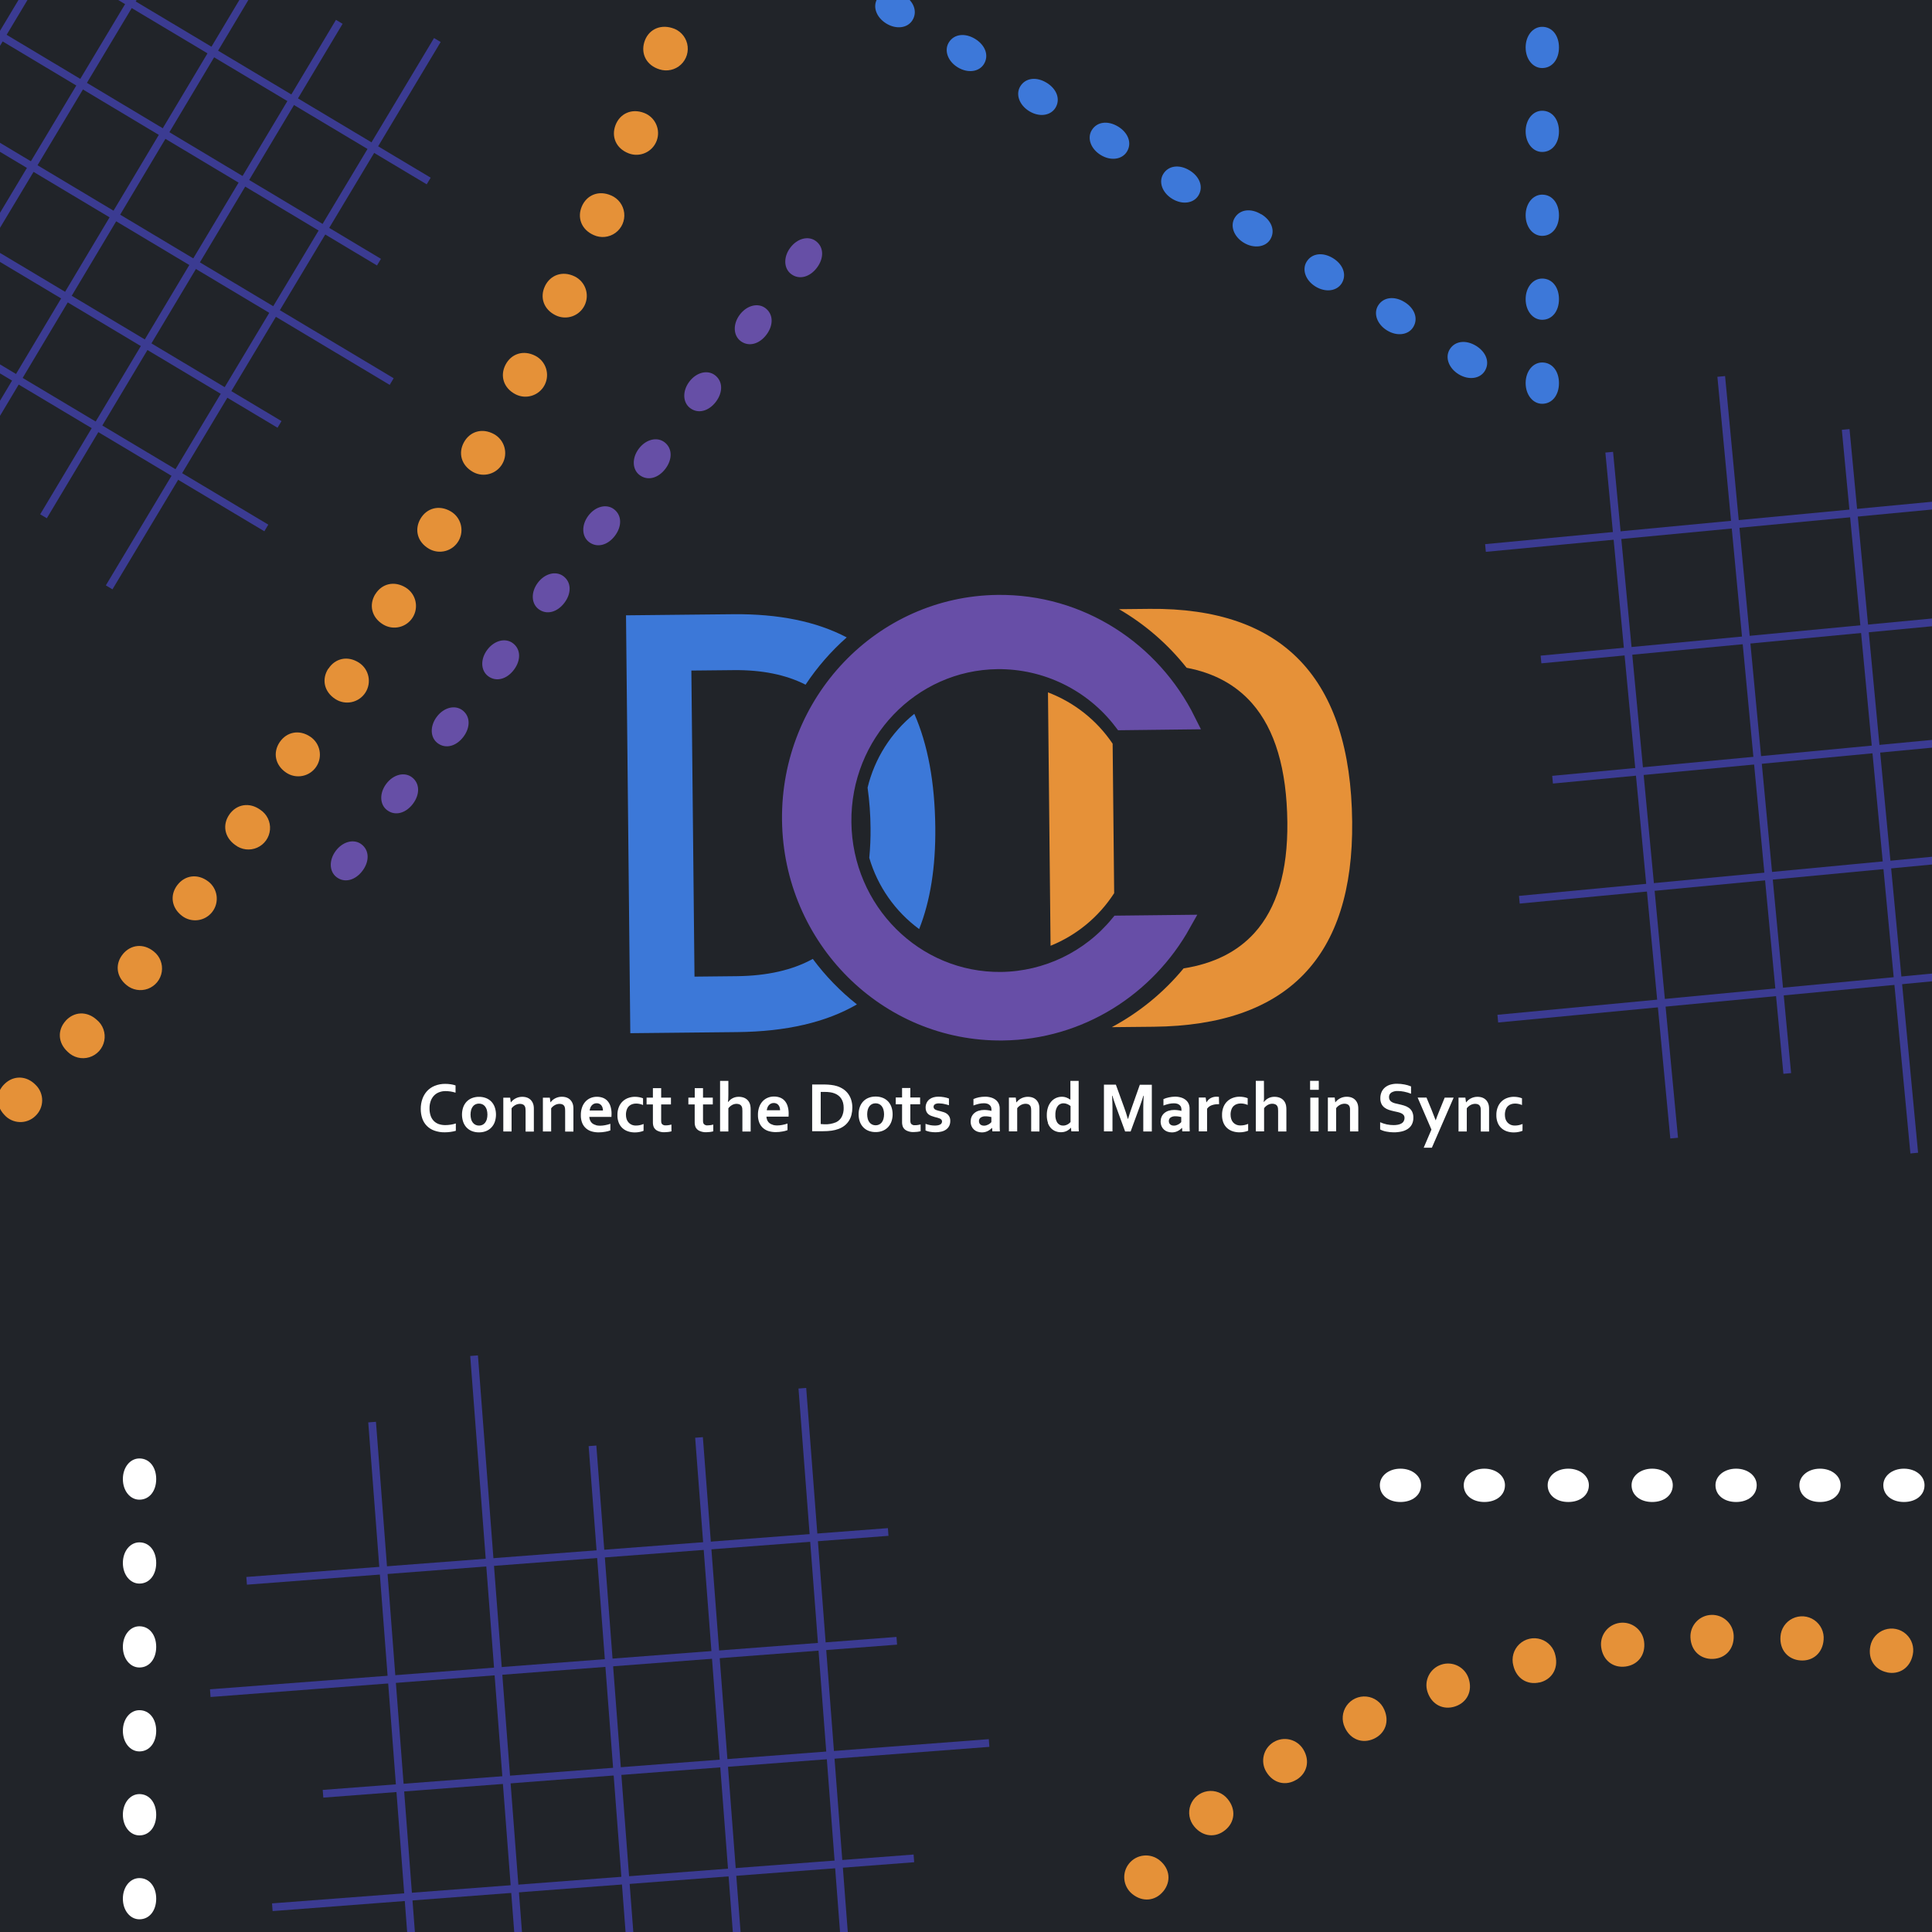
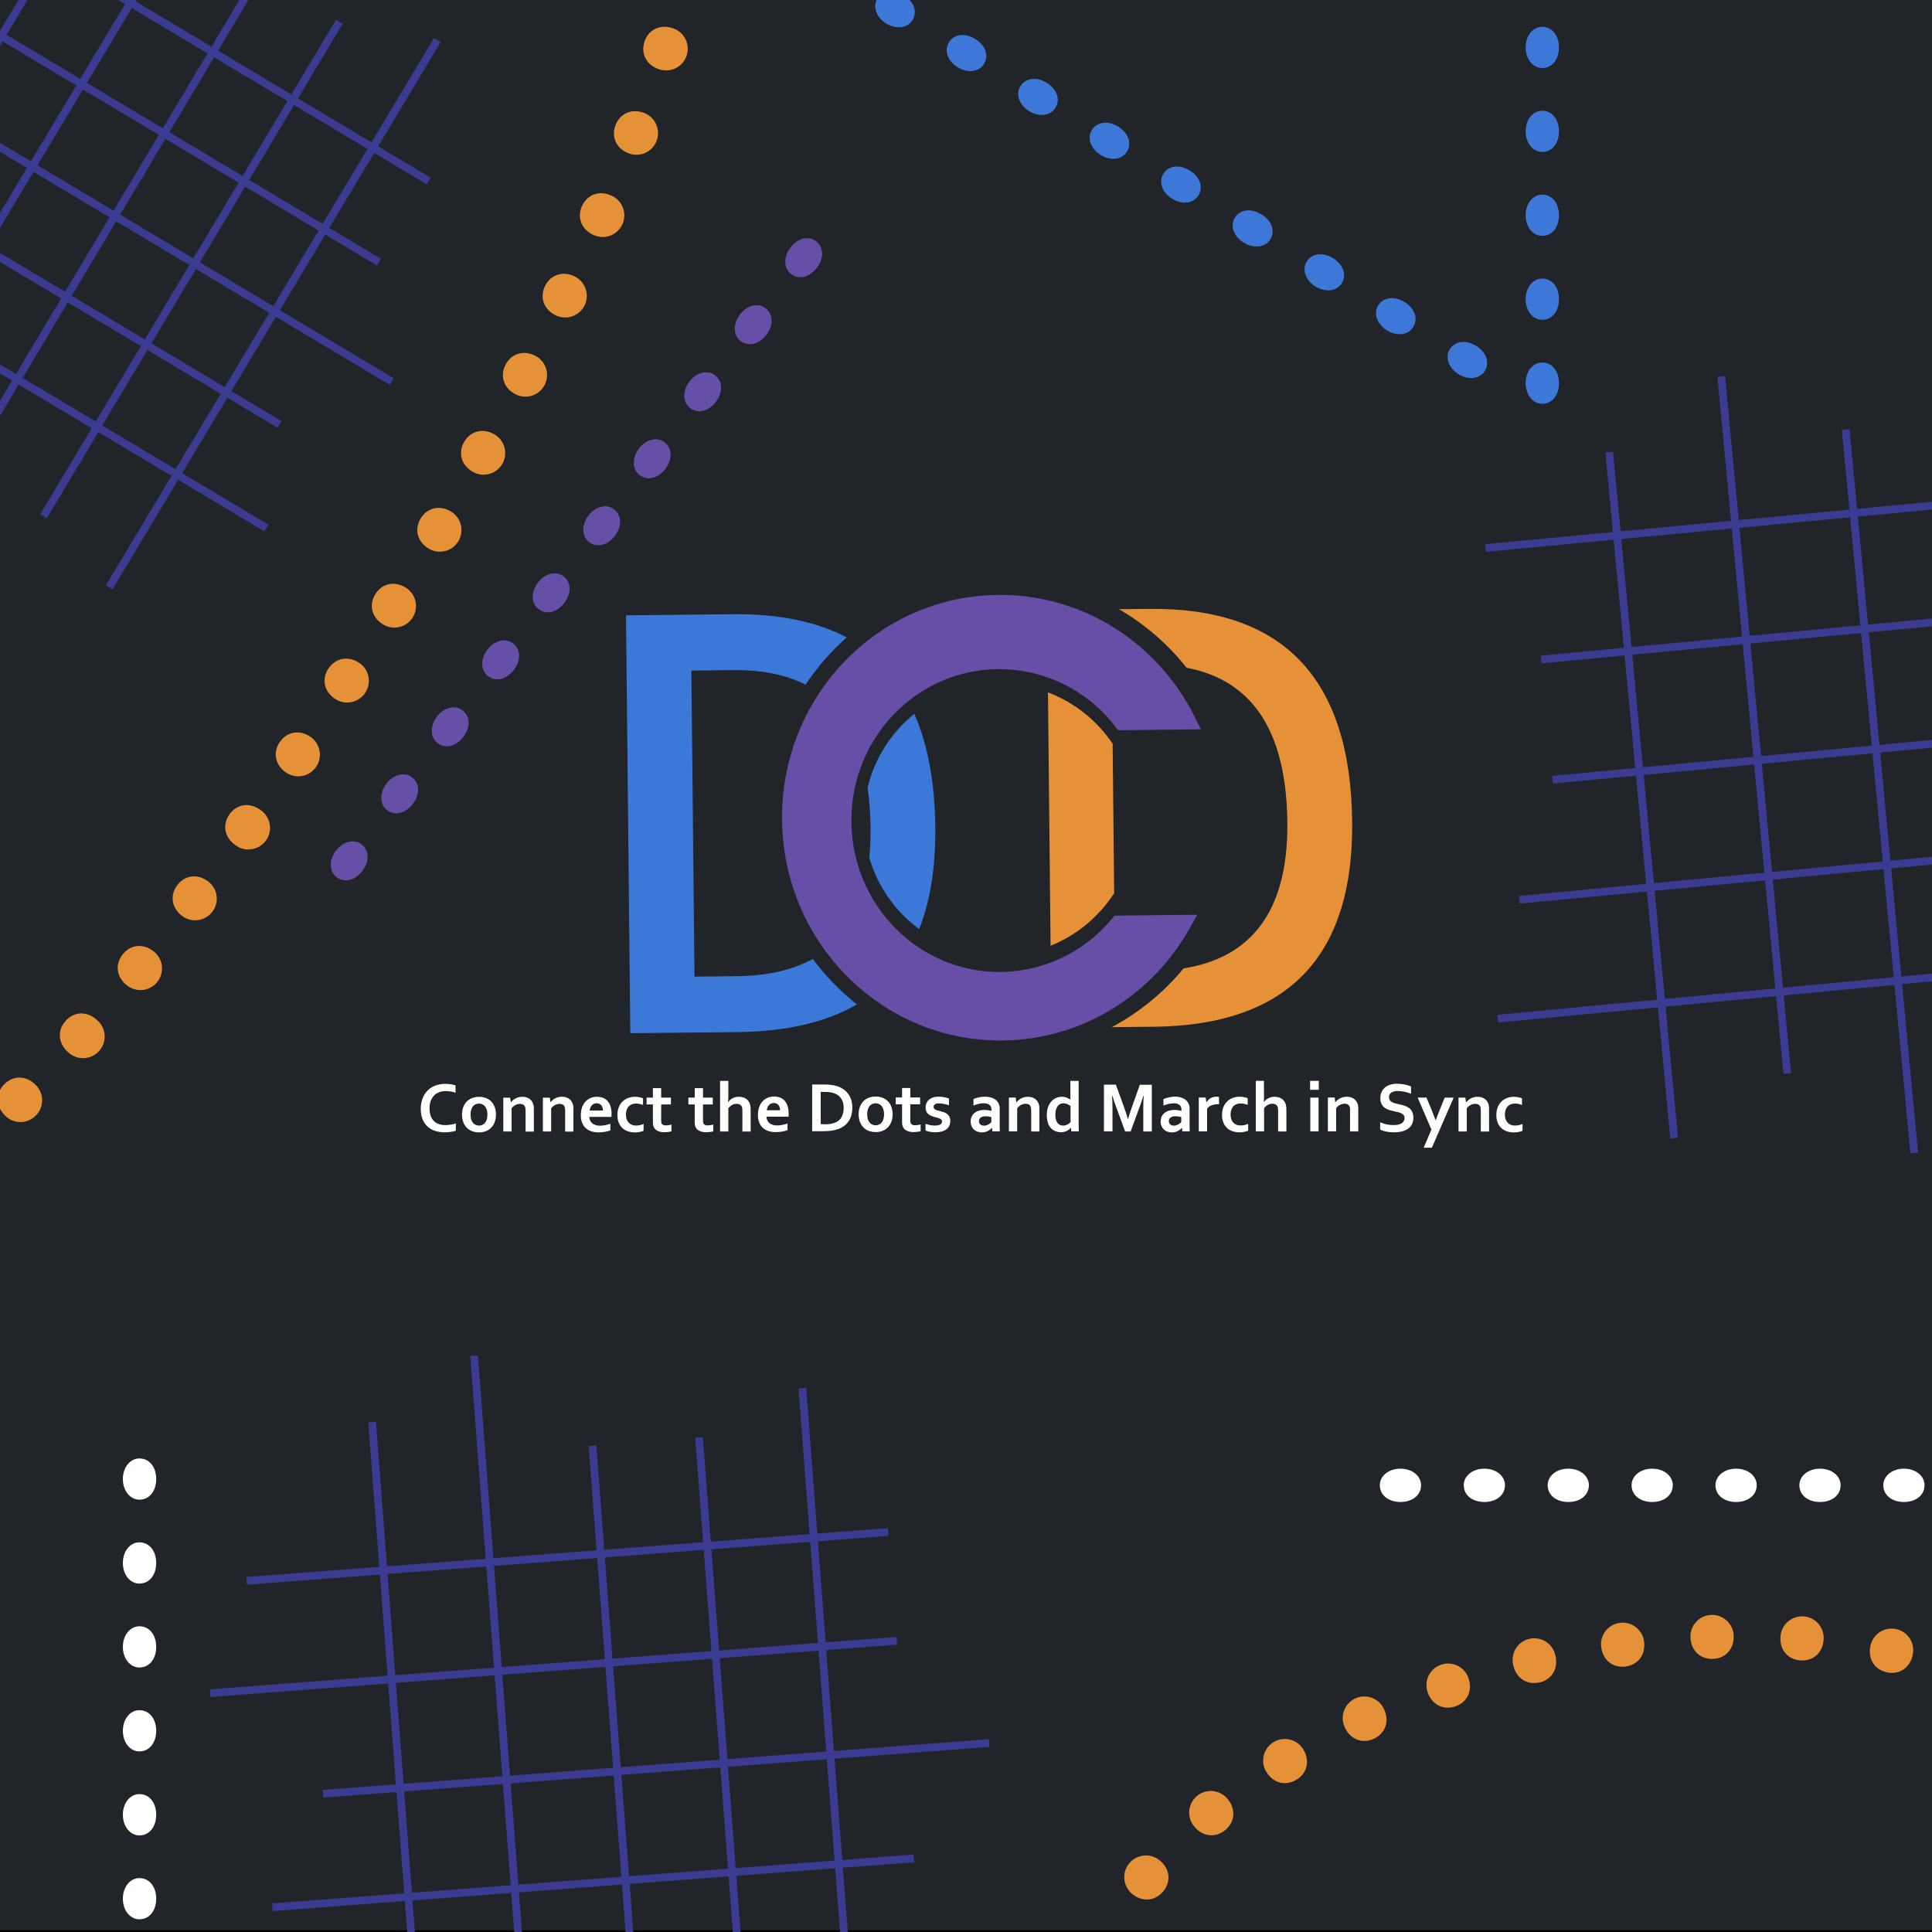
<svg xmlns="http://www.w3.org/2000/svg" viewBox="207 116.42 1000 1000">
  <defs>
    <style>
            .cls-1,.cls-4,.cls-5{fill:none;}.cls-2{fill:#212429;}.cls-3{clip-path:url(#clip-path);}.cls-4{stroke:#000;}.cls-5{stroke:#3b3b92;stroke-width:4px;}.cls-6{fill:#fff;}.cls-7{fill:#3d78d9;}.cls-8{fill:#664fa6;}.cls-9{fill:#e59138;}.cls-10{fill:#e69138;}.cls-11{fill:#3c78d8;}.cls-12{fill:#674ea7;stroke:#674ea7;stroke-miterlimit:10;stroke-width:9px;}
        </style>
    <clipPath id="clip-path" transform="translate(207 116.42)">
      <rect class="cls-1" width="1000" height="1000" />
    </clipPath>
  </defs>
  <g id="Layer_1" data-name="Layer 1">
    <rect class="cls-2" x="207" y="116.42" width="1000" height="1000" />
    <g class="cls-3">
-       <rect class="cls-4" x="0.5" y="50.92" width="1311" height="1116" />
+       <rect class="cls-4" x="0" y="0" width="1311" height="1116" />
      <line class="cls-5" x1="975.88" y1="400.06" x2="1372.26" y2="362.46" />
      <line class="cls-5" x1="1004.62" y1="457.77" x2="1410.66" y2="419.24" />
      <line class="cls-5" x1="1010.61" y1="519.99" x2="1361.06" y2="486.82" />
      <line class="cls-5" x1="993.41" y1="582.12" x2="1366.83" y2="546.74" />
    </g>
    <line class="cls-5" x1="1073.54" y1="705.51" x2="1039.93" y2="350.48" />
    <line class="cls-5" x1="1132.08" y1="672.04" x2="1097.91" y2="311.26" />
    <line class="cls-5" x1="1197.81" y1="713.26" x2="1162.32" y2="338.7" />
    <g class="cls-3">
      <line class="cls-5" x1="982.26" y1="643.67" x2="1395.56" y2="604.45" />
      <line class="cls-5" x1="427.45" y1="1217.34" x2="399.6" y2="852.49" />
      <line class="cls-5" x1="480.93" y1="1191.86" x2="452.38" y2="818.12" />
      <line class="cls-5" x1="538.19" y1="1187.36" x2="513.67" y2="864.78" />
      <line class="cls-5" x1="595" y1="1204.15" x2="568.81" y2="860.44" />
    </g>
    <line class="cls-5" x1="680.03" y1="1078.32" x2="347.95" y2="1103.6" />
    <line class="cls-5" x1="718.95" y1="1018.6" x2="374.19" y2="1044.87" />
    <line class="cls-5" x1="671.17" y1="965.69" x2="315.83" y2="992.79" />
    <line class="cls-5" x1="666.73" y1="909.37" x2="334.66" y2="934.65" />
    <g class="cls-3">
      <line class="cls-5" x1="651.37" y1="1215.38" x2="622.29" y2="834.97" />
      <path class="cls-6" d="M80.85,765.56c0-6.1-3.45-10.67-8.7-10.67-4.8,0-8.55,4.57-8.55,10.67s3.75,10.67,8.55,10.67c5.25,0,8.7-4.58,8.7-10.67m0,43.43c0-6.1-3.45-10.67-8.7-10.67-4.8,0-8.55,4.57-8.55,10.67s3.75,10.67,8.55,10.67c5.25,0,8.7-4.57,8.7-10.67m0,43.43c0-6.09-3.45-10.66-8.7-10.66-4.8,0-8.55,4.57-8.55,10.66s3.75,10.67,8.55,10.67c5.25,0,8.7-4.57,8.7-10.67m0,43.44c0-6.1-3.45-10.67-8.7-10.67-4.8,0-8.55,4.57-8.55,10.67s3.75,10.67,8.55,10.67c5.25,0,8.7-4.58,8.7-10.67m0,43.43c0-6.09-3.45-10.67-8.7-10.67-4.8,0-8.55,4.58-8.55,10.67S67.35,950,72.15,950c5.25,0,8.7-4.57,8.7-10.67m0,43.43c0-6.09-3.45-10.66-8.7-10.66-4.8,0-8.55,4.57-8.55,10.66s3.75,10.67,8.55,10.67c5.25,0,8.7-4.57,8.7-10.67" transform="translate(207 116.42)" />
      <line class="cls-5" x1="104.64" y1="307.13" x2="267.4" y2="35.45" />
      <line class="cls-5" x1="155.4" y1="316.55" x2="322.22" y2="38.23" />
      <line class="cls-5" x1="198.08" y1="342.7" x2="341.51" y2="102.54" />
    </g>
    <line class="cls-5" x1="229.52" y1="383.64" x2="382.61" y2="127.72" />
    <g class="cls-3">
      <line class="cls-5" x1="344.85" y1="389.69" x2="101.68" y2="244.46" />
      <line class="cls-5" x1="351.68" y1="336.1" x2="104.57" y2="188.46" />
      <line class="cls-5" x1="409.73" y1="313.91" x2="153.16" y2="160.47" />
      <line class="cls-5" x1="403.15" y1="252.11" x2="138.71" y2="93.84" />
      <line class="cls-5" x1="428.89" y1="210.11" x2="181.78" y2="62.47" />
    </g>
    <line class="cls-5" x1="263.5" y1="420.43" x2="433.37" y2="137.14" />
    <g class="cls-3">
      <path class="cls-7" d="M806.92-105.75c0-6.1-3.45-10.67-8.7-10.67-4.8,0-8.55,4.57-8.55,10.67s3.75,10.67,8.55,10.67c5.25,0,8.7-4.57,8.7-10.67m0,43.43c0-6.09-3.45-10.66-8.7-10.66-4.8,0-8.55,4.57-8.55,10.66s3.75,10.67,8.55,10.67c5.25,0,8.7-4.57,8.7-10.67m0,43.44c0-6.1-3.45-10.67-8.7-10.67-4.8,0-8.55,4.57-8.55,10.67s3.75,10.66,8.55,10.66c5.25,0,8.7-4.57,8.7-10.66m0,43.43c0-6.1-3.45-10.67-8.7-10.67-4.8,0-8.55,4.57-8.55,10.67s3.75,10.67,8.55,10.67c5.25,0,8.7-4.57,8.7-10.67m0,43.43c0-6.09-3.45-10.66-8.7-10.66-4.8,0-8.55,4.57-8.55,10.66s3.75,10.67,8.55,10.67c5.25,0,8.7-4.57,8.7-10.67m0,43.44c0-6.1-3.45-10.67-8.7-10.67-4.8,0-8.55,4.57-8.55,10.67s3.75,10.66,8.55,10.66c5.25,0,8.7-4.57,8.7-10.66m0,43.43c0-6.1-3.45-10.67-8.7-10.67-4.8,0-8.55,4.57-8.55,10.67s3.75,10.67,8.55,10.67c5.25,0,8.7-4.57,8.7-10.67m0,43.43c0-6.09-3.45-10.66-8.7-10.66-4.8,0-8.55,4.57-8.55,10.66S793.42,209,798.22,209c5.25,0,8.7-4.57,8.7-10.67" transform="translate(207 116.42)" />
      <path class="cls-6" d="M788.07,581.77a13.69,13.69,0,0,1-1.81.58,9.33,9.33,0,0,1-2.13.23,5.41,5.41,0,0,1-2.29-.44,4.63,4.63,0,0,1-1.59-1.17,5,5,0,0,1-1-1.74,7.37,7.37,0,0,1-.32-2.18,7.75,7.75,0,0,1,.42-2.71,4.86,4.86,0,0,1,1.15-1.82,4.42,4.42,0,0,1,1.66-1,6.21,6.21,0,0,1,2-.32,8.46,8.46,0,0,1,1.93.21,10.13,10.13,0,0,1,1.69.55v-3.49a10.62,10.62,0,0,0-2-.57,12.84,12.84,0,0,0-2.26-.2,10,10,0,0,0-3.19.53,8.12,8.12,0,0,0-5,4.6,10.36,10.36,0,0,0-.82,4.33,10.2,10.2,0,0,0,.71,4,7.53,7.53,0,0,0,1.93,2.79,8.11,8.11,0,0,0,2.87,1.65,11.31,11.31,0,0,0,3.54.54,11.65,11.65,0,0,0,2.48-.25,10.85,10.85,0,0,0,2-.58Zm-29.6-13.64h-3.54v17.51h4.28v-12a6.1,6.1,0,0,1,2-1.71,5.18,5.18,0,0,1,2.39-.59,3.29,3.29,0,0,1,1.6.36,2.18,2.18,0,0,1,1,1.19,3.24,3.24,0,0,1,.2.89,10.49,10.49,0,0,1,.06,1.21v10.7h4.28V574.27c0-.58,0-1.08-.06-1.52a6.27,6.27,0,0,0-.25-1.22,5.65,5.65,0,0,0-.89-1.75,5.08,5.08,0,0,0-1.31-1.19,5.68,5.68,0,0,0-1.64-.68,8,8,0,0,0-1.85-.21,7.4,7.4,0,0,0-1.91.24,7.9,7.9,0,0,0-1.63.64,7,7,0,0,0-1.32.92,7.18,7.18,0,0,0-1,1.07h-.07Zm-17.56,16.53-4,9.38h4.23l11.27-25.91h-4.64l-2.71,6.67c-1,2.44-1.61,4.11-1.91,5h-.08q-.62-1.74-2.09-5.35l-2.62-6.34h-4.59Zm-14.4-4.2a3.37,3.37,0,0,1-1.29,1.13,6.21,6.21,0,0,1-1.81.59,12.82,12.82,0,0,1-2.06.17,17.56,17.56,0,0,1-3.51-.35,18.76,18.76,0,0,1-3.48-1.13v3.74a11.07,11.07,0,0,0,3.17,1.09,19.25,19.25,0,0,0,3.87.39,18,18,0,0,0,4.16-.45,9.48,9.48,0,0,0,3.22-1.39,6.26,6.26,0,0,0,2.05-2.35,7.45,7.45,0,0,0,.72-3.38,6.76,6.76,0,0,0-.63-3.12,5.47,5.47,0,0,0-1.71-2,8.81,8.81,0,0,0-2.49-1.18c-.93-.28-1.91-.53-2.93-.75-.65-.13-1.27-.28-1.85-.43a6.45,6.45,0,0,1-1.53-.63,3,3,0,0,1-1.06-1,2.75,2.75,0,0,1-.39-1.52,2.68,2.68,0,0,1,1.19-2.38,6,6,0,0,1,3.37-.8,16.54,16.54,0,0,1,3.24.34,20.43,20.43,0,0,1,3.6,1.07v-3.79a16.66,16.66,0,0,0-3.36-1,20.49,20.49,0,0,0-3.88-.38,12.07,12.07,0,0,0-3.48.46,7.72,7.72,0,0,0-2.69,1.39,6.64,6.64,0,0,0-1.82,2.35,7.85,7.85,0,0,0-.67,3.33,6.57,6.57,0,0,0,.58,2.9,5.48,5.48,0,0,0,1.56,1.9,7.76,7.76,0,0,0,2.25,1.18c.86.28,1.76.52,2.7.73.71.14,1.38.29,2,.44a9.1,9.1,0,0,1,1.74.59,3.28,3.28,0,0,1,1.23.93,2.32,2.32,0,0,1,.45,1.49,3,3,0,0,1-.49,1.76m-35.64-12.33h-3.54v17.51h4.28v-12a6.17,6.17,0,0,1,2-1.71,5.25,5.25,0,0,1,2.4-.59,3.25,3.25,0,0,1,1.59.36,2.24,2.24,0,0,1,1,1.19,3.65,3.65,0,0,1,.2.89c0,.34,0,.74,0,1.21v10.7h4.28V574.27c0-.58,0-1.08-.06-1.52a5.74,5.74,0,0,0-1.14-3,4.92,4.92,0,0,0-1.31-1.19,5.62,5.62,0,0,0-1.63-.68,8.14,8.14,0,0,0-1.85-.21,7.35,7.35,0,0,0-1.91.24,7.69,7.69,0,0,0-1.63.64,6.45,6.45,0,0,0-1.32.92,6.22,6.22,0,0,0-1,1.07h-.07Zm-12.74-4h4.5v-4.64h-4.5Zm.11,21.52h4.28V568.13h-4.28Zm-24-26.16H650v26.16h4.29v-12a6.26,6.26,0,0,1,1.94-1.7,4.78,4.78,0,0,1,2.3-.6,3.77,3.77,0,0,1,1.61.33,2.19,2.19,0,0,1,1.08,1.12,3.11,3.11,0,0,1,.26.89,11.58,11.58,0,0,1,.07,1.33v10.68h4.28V574.38a11.47,11.47,0,0,0-.16-2.11,6,6,0,0,0-.51-1.56,5.1,5.1,0,0,0-2.28-2.31,6.09,6.09,0,0,0-1.54-.53,7.88,7.88,0,0,0-1.69-.17,6.75,6.75,0,0,0-1.85.23,6.81,6.81,0,0,0-1.5.61,6.09,6.09,0,0,0-1.21.87,7.71,7.71,0,0,0-.93,1h-.07c.07-.47.12-1,.15-1.58s0-1.33,0-2.23Zm-8.17,22.29a13.69,13.69,0,0,1-1.81.58,9.27,9.27,0,0,1-2.13.23,5.33,5.33,0,0,1-2.28-.44,4.45,4.45,0,0,1-1.59-1.17,4.87,4.87,0,0,1-.95-1.74,7.06,7.06,0,0,1-.33-2.18,7.52,7.52,0,0,1,.43-2.71,4.73,4.73,0,0,1,1.14-1.82,4.46,4.46,0,0,1,1.67-1,6.12,6.12,0,0,1,2-.32,8.43,8.43,0,0,1,1.92.21,9.83,9.83,0,0,1,1.69.55v-3.49a10.62,10.62,0,0,0-2-.57,12.75,12.75,0,0,0-2.26-.2,10,10,0,0,0-3.19.53,8.46,8.46,0,0,0-2.91,1.66,8.33,8.33,0,0,0-2.1,2.94,10.52,10.52,0,0,0-.81,4.33,10.21,10.21,0,0,0,.7,4,7.65,7.65,0,0,0,1.93,2.79,8.06,8.06,0,0,0,2.88,1.65,11.22,11.22,0,0,0,3.54.54,11.56,11.56,0,0,0,2.47-.25,10.4,10.4,0,0,0,2-.58Zm-15.14-14a7.28,7.28,0,0,0-1.12-.07,6.3,6.3,0,0,0-3.19.76,5.62,5.62,0,0,0-2.08,2.11h-.08l-.39-2.44h-3.55v17.51h4.29V573.91a4.79,4.79,0,0,1,2.3-1.8,9.43,9.43,0,0,1,3.46-.58H631Zm-19.49,13.08a6.79,6.79,0,0,1-.66.63,5.19,5.19,0,0,1-.88.59,5.59,5.59,0,0,1-1.06.43,4.16,4.16,0,0,1-1.23.17,3.66,3.66,0,0,1-1-.14,2.4,2.4,0,0,1-.82-.44,2.06,2.06,0,0,1-.56-.73,2.38,2.38,0,0,1-.21-1,2.14,2.14,0,0,1,.92-1.9,4.27,4.27,0,0,1,2.48-.63,10.81,10.81,0,0,1,1.61.12c.53.08,1,.17,1.41.26Zm.52,4.79h3.87c0-.65-.05-1.4-.07-2.23s0-1.82,0-3v-6.59a6.14,6.14,0,0,0-.48-2.44,5.16,5.16,0,0,0-1.45-1.94,6.87,6.87,0,0,0-2.4-1.29,10.59,10.59,0,0,0-3.35-.47A16.47,16.47,0,0,0,605,568a14.29,14.29,0,0,0-2.8.89v3.34a19.36,19.36,0,0,1,2.82-.87,12.19,12.19,0,0,1,2.6-.29,5.59,5.59,0,0,1,1.81.26,3.35,3.35,0,0,1,1.2.71,2.59,2.59,0,0,1,.67,1,3.37,3.37,0,0,1,.21,1.18V575a14.89,14.89,0,0,0-3.78-.49,9.46,9.46,0,0,0-2.84.41,6.37,6.37,0,0,0-2.2,1.18,5.54,5.54,0,0,0-1.44,1.9,6.44,6.44,0,0,0-.07,4.85,5.12,5.12,0,0,0,3.08,2.89,6.86,6.86,0,0,0,2.33.39,6.69,6.69,0,0,0,1.72-.22,6.18,6.18,0,0,0,1.44-.57,7.25,7.25,0,0,0,1.16-.75,6.81,6.81,0,0,0,.87-.78h.07Zm-28.18-6.49c-.62-2.2-1.27-4.26-2-6.18l-4.18-11.51h-6.17v24.18h4.42V573.37q0-2.89-.21-6.23h.16q.3,1,.72,2.31c.28.85.57,1.7.87,2.53l5,13.66h2.86l5-13.66c.3-.83.59-1.68.87-2.53s.52-1.63.72-2.31h.16q-.21,3.55-.21,6.25v12.25h4.42V561.46h-6.21L585.89,573c-.79,2.18-1.44,4.22-2,6.12Zm-41.4,2.1a7.6,7.6,0,0,0,1.66,2.77,6.71,6.71,0,0,0,2.35,1.56,7.45,7.45,0,0,0,2.74.51,7.31,7.31,0,0,0,1.67-.18,6.7,6.7,0,0,0,1.41-.5,6.14,6.14,0,0,0,1.17-.75,5.93,5.93,0,0,0,.91-.89h.08l.18,1.87h3.86c0-.65-.05-1.4-.07-2.23s0-1.82,0-3V559.48h-4.28v7.28c0,.51,0,1,0,1.43s0,.78,0,1h0c-.28-.19-.58-.38-.9-.56a8.39,8.39,0,0,0-1-.48,6.58,6.58,0,0,0-2.53-.47,7.42,7.42,0,0,0-2.93.6,7.08,7.08,0,0,0-2.5,1.83,8.73,8.73,0,0,0-1.72,3,12.37,12.37,0,0,0-.63,4.09,11.55,11.55,0,0,0,.62,4m4.82-.08a7.17,7.17,0,0,1-1-4.12,9,9,0,0,1,.41-2.94,5.24,5.24,0,0,1,1-1.81,3.47,3.47,0,0,1,1.34-.92,4,4,0,0,1,1.4-.27,4.91,4.91,0,0,1,2,.41,7,7,0,0,1,1.7,1v8.31a6.79,6.79,0,0,1-.66.63,4.94,4.94,0,0,1-.89.6,5.66,5.66,0,0,1-1.08.43,4.29,4.29,0,0,1-1.2.16,3.43,3.43,0,0,1-3-1.5m-21.52-13h-3.55v17.51h4.29v-12a6.07,6.07,0,0,1,2-1.71,5.18,5.18,0,0,1,2.39-.59,3.29,3.29,0,0,1,1.6.36,2.24,2.24,0,0,1,1,1.19,4.18,4.18,0,0,1,.2.89c0,.34.05.74.05,1.21v10.7H538V574.27c0-.58,0-1.08-.06-1.52a5.61,5.61,0,0,0-.25-1.22,5.44,5.44,0,0,0-.89-1.75,5.08,5.08,0,0,0-1.31-1.19,5.57,5.57,0,0,0-1.64-.68,8,8,0,0,0-1.85-.21,7.27,7.27,0,0,0-1.9.24,8,8,0,0,0-1.64.64,7,7,0,0,0-1.32.92,6.58,6.58,0,0,0-1,1.07h-.08Zm-12.63,12.72a6.79,6.79,0,0,1-.66.63,5.19,5.19,0,0,1-.88.59,5.59,5.59,0,0,1-1.06.43,4.16,4.16,0,0,1-1.23.17,3.66,3.66,0,0,1-1-.14,2.4,2.4,0,0,1-.82-.44,2.06,2.06,0,0,1-.56-.73,2.38,2.38,0,0,1-.21-1,2.14,2.14,0,0,1,.92-1.9,4.27,4.27,0,0,1,2.48-.63,10.81,10.81,0,0,1,1.61.12c.53.08,1,.17,1.41.26Zm.52,4.79h3.87c0-.65-.05-1.4-.07-2.23s0-1.82,0-3v-6.59a6.14,6.14,0,0,0-.48-2.44,5.24,5.24,0,0,0-1.44-1.94,7,7,0,0,0-2.41-1.29,10.59,10.59,0,0,0-3.35-.47,16.47,16.47,0,0,0-3.11.32,14.29,14.29,0,0,0-2.8.89v3.34a19.74,19.74,0,0,1,2.82-.87,12.19,12.19,0,0,1,2.6-.29,5.59,5.59,0,0,1,1.81.26,3.35,3.35,0,0,1,1.2.71,2.59,2.59,0,0,1,.67,1,3.37,3.37,0,0,1,.21,1.18V575a14.89,14.89,0,0,0-3.78-.49,9.34,9.34,0,0,0-2.83.41,6.33,6.33,0,0,0-2.21,1.18,5.54,5.54,0,0,0-1.44,1.9,6.44,6.44,0,0,0-.07,4.85,5.12,5.12,0,0,0,3.08,2.89,6.86,6.86,0,0,0,2.33.39,6.69,6.69,0,0,0,1.72-.22,6.44,6.44,0,0,0,1.45-.57,7.61,7.61,0,0,0,1.15-.75,6.81,6.81,0,0,0,.87-.78h.07Zm-26.32-4.15a2.21,2.21,0,0,1-.79.64,4.09,4.09,0,0,1-1.18.37,8.61,8.61,0,0,1-1.48.12,13.68,13.68,0,0,1-2.22-.19,14.69,14.69,0,0,1-2.61-.71v3.45a10.56,10.56,0,0,0,2.2.66,15.85,15.85,0,0,0,3,.26,12.34,12.34,0,0,0,3.08-.36,6.77,6.77,0,0,0,2.4-1.08,5.22,5.22,0,0,0,1.57-1.83,5.71,5.71,0,0,0,.56-2.59,4.75,4.75,0,0,0-.47-2.23,4.12,4.12,0,0,0-1.18-1.42,5.47,5.47,0,0,0-1.62-.86c-.61-.21-1.21-.38-1.81-.53l-1.19-.29a10.87,10.87,0,0,1-1.18-.39,2.21,2.21,0,0,1-.87-.62,1.42,1.42,0,0,1-.32-1,1.66,1.66,0,0,1,.14-.66,1.55,1.55,0,0,1,.47-.56,2.48,2.48,0,0,1,.85-.39,4.76,4.76,0,0,1,1.29-.15,9.57,9.57,0,0,1,1.26.09c.45,0,.89.12,1.35.2s.89.19,1.33.3.86.24,1.26.37v-3.48a15.21,15.21,0,0,0-2.55-.68,16,16,0,0,0-3-.26,8.93,8.93,0,0,0-2.5.34,6.09,6.09,0,0,0-2.08,1.05,5.07,5.07,0,0,0-1.41,1.78,5.69,5.69,0,0,0-.53,2.53,4.69,4.69,0,0,0,.39,2,3.85,3.85,0,0,0,1,1.36,5.47,5.47,0,0,0,1.53.88c.57.22,1.18.42,1.8.59l1.42.36a7.61,7.61,0,0,1,1.2.42,2.47,2.47,0,0,1,.84.61,1.36,1.36,0,0,1,.32.92,1.54,1.54,0,0,1-.29.93m-10.8.59a11.37,11.37,0,0,1-1.39.29,9,9,0,0,1-1.47.12,2.38,2.38,0,0,1-2.15-.83,2.9,2.9,0,0,1-.31-1.5v-8.51h5.06v-3.52h-5.06v-4.9h-4.28v4.9h-3.27v3.52h3.27v9.07a6.59,6.59,0,0,0,.42,2.6,4,4,0,0,0,2,2,7.84,7.84,0,0,0,3.6.72,15.91,15.91,0,0,0,1.87-.13,11,11,0,0,0,1.73-.34Zm-15.1-9a8.18,8.18,0,0,0-1.74-2.91,7.69,7.69,0,0,0-2.78-1.86,9.78,9.78,0,0,0-3.69-.66,9.54,9.54,0,0,0-3.63.66,7.77,7.77,0,0,0-2.78,1.86,8.37,8.37,0,0,0-1.76,2.91,11,11,0,0,0-.61,3.76,11.23,11.23,0,0,0,.6,3.76,8.35,8.35,0,0,0,1.75,2.91,7.67,7.67,0,0,0,2.77,1.87,9.8,9.8,0,0,0,3.7.66,9.62,9.62,0,0,0,3.63-.66,7.76,7.76,0,0,0,2.77-1.87,8.37,8.37,0,0,0,1.76-2.91,11,11,0,0,0,.62-3.76,11.27,11.27,0,0,0-.61-3.76m-4.15,6.22a5.05,5.05,0,0,1-.9,1.78,3.76,3.76,0,0,1-1.37,1.08,4.07,4.07,0,0,1-1.75.37,4.16,4.16,0,0,1-1.77-.37,3.91,3.91,0,0,1-1.39-1.08,5.24,5.24,0,0,1-.91-1.78,9.62,9.62,0,0,1,0-4.92,5.41,5.41,0,0,1,.9-1.78,3.65,3.65,0,0,1,1.39-1.09,4.17,4.17,0,0,1,1.74-.36,4.31,4.31,0,0,1,1.77.36,3.58,3.58,0,0,1,1.39,1.09,5.05,5.05,0,0,1,.9,1.78,9.33,9.33,0,0,1,0,4.92m-32.46,2.58V565.17h2a20.36,20.36,0,0,1,2.84.18,10.23,10.23,0,0,1,2.29.58,7.76,7.76,0,0,1,2,1.1,6.49,6.49,0,0,1,1.49,1.6,7.31,7.31,0,0,1,.94,2.12,10,10,0,0,1,.32,2.67,9.7,9.7,0,0,1-1,4.66,6.55,6.55,0,0,1-2.93,2.79,14.1,14.1,0,0,1-6.07,1.06Zm1.32,3.71a30.58,30.58,0,0,0,4.39-.29,17.69,17.69,0,0,0,3.48-.87,11.6,11.6,0,0,0,3.19-1.76,9.93,9.93,0,0,0,2.23-2.49,10.8,10.8,0,0,0,1.32-3.11,14.8,14.8,0,0,0,.44-3.66,13.31,13.31,0,0,0-.52-3.82,10.56,10.56,0,0,0-1.52-3.19,10.07,10.07,0,0,0-2.48-2.48,12.72,12.72,0,0,0-3.41-1.66,12.37,12.37,0,0,0-1.43-.37c-.52-.1-1.06-.19-1.61-.26s-1.12-.13-1.71-.16-1.16-.06-1.72-.06h-6.4v24.18Zm-24.17-14.3a2.89,2.89,0,0,1,1,.81,3.58,3.58,0,0,1,.61,1.2,5,5,0,0,1,.21,1.46h-6.89a5.9,5.9,0,0,1,.37-1.46,3.82,3.82,0,0,1,.73-1.2,3.24,3.24,0,0,1,1.09-.81,3.32,3.32,0,0,1,1.45-.3,3.12,3.12,0,0,1,1.41.3m-1.81,11a5,5,0,0,1-1.71-.77,4,4,0,0,1-1.18-1.4,5.24,5.24,0,0,1-.54-2.06h11.47c0-.43,0-.94.05-1.54a12.83,12.83,0,0,0-.57-4,7.41,7.41,0,0,0-1.59-2.79,6.16,6.16,0,0,0-2.42-1.59,8.85,8.85,0,0,0-3.06-.5,8.34,8.34,0,0,0-3.08.58,7.64,7.64,0,0,0-2.65,1.76,8.56,8.56,0,0,0-1.84,3,11.53,11.53,0,0,0-.69,4.17,10.36,10.36,0,0,0,.74,4.12,7.34,7.34,0,0,0,2,2.76,7.74,7.74,0,0,0,2.92,1.55,12.75,12.75,0,0,0,3.53.48,18.78,18.78,0,0,0,3.56-.33,12.35,12.35,0,0,0,2.55-.68v-3.42a19.26,19.26,0,0,1-2.75.72,14.05,14.05,0,0,1-2.6.26,8.31,8.31,0,0,1-2.11-.25M377,559.48h-4.29v26.16H377v-12a6.26,6.26,0,0,1,1.94-1.7,4.78,4.78,0,0,1,2.3-.6,3.77,3.77,0,0,1,1.61.33,2.19,2.19,0,0,1,1.08,1.12,3.11,3.11,0,0,1,.26.89,11.58,11.58,0,0,1,.07,1.33v10.68h4.28V574.38a11.47,11.47,0,0,0-.16-2.11,6,6,0,0,0-.51-1.56,5.1,5.1,0,0,0-2.28-2.31,6.09,6.09,0,0,0-1.54-.53,7.88,7.88,0,0,0-1.69-.17,6.75,6.75,0,0,0-1.85.23,6.81,6.81,0,0,0-1.5.61,6.09,6.09,0,0,0-1.21.87,7.71,7.71,0,0,0-.93,1h-.07c.07-.47.12-1,.15-1.58s.05-1.33.05-2.23Zm-7.81,22.6a10.82,10.82,0,0,1-1.38.29,9.11,9.11,0,0,1-1.47.12,2.36,2.36,0,0,1-2.15-.83,2.8,2.8,0,0,1-.31-1.5v-8.51h5.06v-3.52h-5.06v-4.9h-4.28v4.9H356.3v3.52h3.27v9.07a6.8,6.8,0,0,0,.41,2.6,4.11,4.11,0,0,0,2,2,7.88,7.88,0,0,0,3.61.72,16.06,16.06,0,0,0,1.87-.13,10.89,10.89,0,0,0,1.72-.34Zm-21.66,0a11.2,11.2,0,0,1-1.38.29,9.14,9.14,0,0,1-1.48.12,2.39,2.39,0,0,1-2.15-.83,2.91,2.91,0,0,1-.3-1.5v-8.51h5.06v-3.52h-5.06v-4.9h-4.28v4.9h-3.27v3.52h3.27v9.07a6.61,6.61,0,0,0,.41,2.6,4.11,4.11,0,0,0,2,2,7.84,7.84,0,0,0,3.6.72,15.77,15.77,0,0,0,1.87-.13,10.81,10.81,0,0,0,1.73-.34Zm-14.4-.31a13.69,13.69,0,0,1-1.81.58,9.33,9.33,0,0,1-2.13.23,5.33,5.33,0,0,1-2.28-.44,4.45,4.45,0,0,1-1.59-1.17,4.72,4.72,0,0,1-1-1.74,7.06,7.06,0,0,1-.33-2.18,7.52,7.52,0,0,1,.43-2.71,4.73,4.73,0,0,1,1.14-1.82,4.46,4.46,0,0,1,1.67-1,6.12,6.12,0,0,1,2-.32,8.43,8.43,0,0,1,1.92.21,9.83,9.83,0,0,1,1.69.55v-3.49a10.62,10.62,0,0,0-2-.57,12.75,12.75,0,0,0-2.26-.2,10,10,0,0,0-3.19.53,8.12,8.12,0,0,0-5,4.6,10.52,10.52,0,0,0-.81,4.33,10.21,10.21,0,0,0,.7,4,7.53,7.53,0,0,0,1.93,2.79,8.06,8.06,0,0,0,2.88,1.65,11.22,11.22,0,0,0,3.54.54,11.62,11.62,0,0,0,2.47-.25,10.4,10.4,0,0,0,2-.58Zm-22.86-10.43a2.85,2.85,0,0,1,1,.81,3.58,3.58,0,0,1,.61,1.2,5,5,0,0,1,.21,1.46h-6.88a5.89,5.89,0,0,1,.36-1.46,3.82,3.82,0,0,1,.73-1.2,3.29,3.29,0,0,1,2.54-1.11,3.19,3.19,0,0,1,1.42.3m-1.82,11a5,5,0,0,1-1.71-.77,4,4,0,0,1-1.18-1.4,5.24,5.24,0,0,1-.54-2.06h11.47c0-.43,0-.94.06-1.54a12.83,12.83,0,0,0-.57-4,7.41,7.41,0,0,0-1.59-2.79,6.23,6.23,0,0,0-2.42-1.59,9,9,0,0,0-3.07-.5,8.38,8.38,0,0,0-3.08.58,7.6,7.6,0,0,0-2.64,1.76,8.58,8.58,0,0,0-1.85,3,11.76,11.76,0,0,0-.68,4.17,10.36,10.36,0,0,0,.73,4.12,7.47,7.47,0,0,0,2,2.76,7.7,7.7,0,0,0,2.91,1.55,12.83,12.83,0,0,0,3.54.48,18.93,18.93,0,0,0,3.56-.33,12.4,12.4,0,0,0,2.54-.68v-3.42a19.13,19.13,0,0,1-2.74.72,14.14,14.14,0,0,1-2.6.26,8.39,8.39,0,0,1-2.12-.25m-23.88-14.26H281v17.51h4.28v-12a6.17,6.17,0,0,1,2-1.71,5.21,5.21,0,0,1,2.39-.59,3.29,3.29,0,0,1,1.6.36,2.24,2.24,0,0,1,1,1.19,4.18,4.18,0,0,1,.2.89c0,.34.05.74.05,1.21v10.7h4.28V574.27c0-.58,0-1.08-.06-1.52a5.74,5.74,0,0,0-1.14-3,4.92,4.92,0,0,0-1.31-1.19,5.62,5.62,0,0,0-1.63-.68,8.16,8.16,0,0,0-1.86-.21,7.27,7.27,0,0,0-1.9.24,8,8,0,0,0-1.64.64,7,7,0,0,0-1.32.92,6.58,6.58,0,0,0-.95,1.07h-.07Zm-20.53,0h-3.54v17.51h4.28v-12a6.1,6.1,0,0,1,2-1.71,5.18,5.18,0,0,1,2.39-.59,3.29,3.29,0,0,1,1.6.36,2.18,2.18,0,0,1,1,1.19,3.24,3.24,0,0,1,.2.89,10.49,10.49,0,0,1,.06,1.21v10.7h4.28V574.27c0-.58,0-1.08-.06-1.52a6.27,6.27,0,0,0-.25-1.22,5.44,5.44,0,0,0-.89-1.75,5.08,5.08,0,0,0-1.31-1.19,5.68,5.68,0,0,0-1.64-.68,8,8,0,0,0-1.85-.21,7.27,7.27,0,0,0-1.9.24,7.78,7.78,0,0,0-1.64.64,7,7,0,0,0-1.32.92,7.18,7.18,0,0,0-1,1.07h-.07Zm-7.94,5a8.18,8.18,0,0,0-1.74-2.91,7.65,7.65,0,0,0-2.77-1.86,9.8,9.8,0,0,0-3.7-.66,9.62,9.62,0,0,0-3.63.66,7.73,7.73,0,0,0-2.77,1.86,8.23,8.23,0,0,0-1.76,2.91,11.8,11.8,0,0,0,0,7.52,8.18,8.18,0,0,0,1.74,2.91,7.67,7.67,0,0,0,2.77,1.87,9.84,9.84,0,0,0,3.7.66,9.54,9.54,0,0,0,3.63-.66,7.76,7.76,0,0,0,2.77-1.87,8.08,8.08,0,0,0,1.76-2.91,11.8,11.8,0,0,0,0-7.52m-4.14,6.22a5.24,5.24,0,0,1-.91,1.78,3.76,3.76,0,0,1-1.37,1.08,4,4,0,0,1-1.75.37,4.08,4.08,0,0,1-1.76-.37,3.83,3.83,0,0,1-1.39-1.08,5.08,5.08,0,0,1-.92-1.78,9.62,9.62,0,0,1,0-4.92,5.24,5.24,0,0,1,.91-1.78,3.54,3.54,0,0,1,1.38-1.09,4.24,4.24,0,0,1,1.74-.36,4.31,4.31,0,0,1,1.77.36,3.5,3.5,0,0,1,1.39,1.09,5.24,5.24,0,0,1,.91,1.78,9.62,9.62,0,0,1,0,4.92M233.1,564.93a17.46,17.46,0,0,1,2.69.63v-3.75a13.56,13.56,0,0,0-2.47-.59,19.34,19.34,0,0,0-2.91-.21,14,14,0,0,0-5.37,1,11,11,0,0,0-4,2.73,12,12,0,0,0-2.42,4.1,15.25,15.25,0,0,0-.84,5.13,14.86,14.86,0,0,0,.78,4.93,10.08,10.08,0,0,0,6.25,6.3,15.14,15.14,0,0,0,5.4.88,21.2,21.2,0,0,0,3-.21,20.5,20.5,0,0,0,2.73-.57V581.5a15.34,15.34,0,0,1-2.67.63,18,18,0,0,1-2.8.22,10.16,10.16,0,0,1-3.43-.55,6.79,6.79,0,0,1-2.55-1.64,7.12,7.12,0,0,1-1.61-2.7,11.56,11.56,0,0,1-.56-3.75,11,11,0,0,1,.61-3.82,8,8,0,0,1,1.71-2.81,7.1,7.1,0,0,1,2.62-1.73,9,9,0,0,1,3.33-.6,17,17,0,0,1,2.44.18" transform="translate(207 116.42)" />
      <path class="cls-6" d="M1072.33,777.43c6.1,0,10.67-3.45,10.67-8.7,0-4.8-4.57-8.55-10.67-8.55s-10.66,3.75-10.66,8.55c0,5.25,4.57,8.7,10.66,8.7m-43.43,0c6.1,0,10.67-3.45,10.67-8.7,0-4.8-4.57-8.55-10.67-8.55s-10.67,3.75-10.67,8.55c0,5.25,4.57,8.7,10.67,8.7m-43.43,0c6.09,0,10.66-3.45,10.66-8.7,0-4.8-4.57-8.55-10.66-8.55s-10.67,3.75-10.67,8.55c0,5.25,4.57,8.7,10.67,8.7m-43.44,0c6.1,0,10.67-3.45,10.67-8.7,0-4.8-4.57-8.55-10.67-8.55s-10.67,3.75-10.67,8.55c0,5.25,4.58,8.7,10.67,8.7m-43.43,0c6.1,0,10.67-3.45,10.67-8.7,0-4.8-4.57-8.55-10.67-8.55s-10.67,3.75-10.67,8.55c0,5.25,4.57,8.7,10.67,8.7m-43.43,0c6.09,0,10.66-3.45,10.66-8.7,0-4.8-4.57-8.55-10.66-8.55s-10.67,3.75-10.67,8.55c0,5.25,4.57,8.7,10.67,8.7m-43.44,0c6.1,0,10.67-3.45,10.67-8.7,0-4.8-4.57-8.55-10.67-8.55s-10.66,3.75-10.66,8.55c0,5.25,4.57,8.7,10.66,8.7m-43.43,0c6.1,0,10.67-3.45,10.67-8.7,0-4.8-4.57-8.55-10.67-8.55s-10.67,3.75-10.67,8.55c0,5.25,4.57,8.7,10.67,8.7m-43.43,0c6.09,0,10.66-3.45,10.66-8.7,0-4.8-4.57-8.55-10.66-8.55s-10.67,3.75-10.67,8.55c0,5.25,4.57,8.7,10.67,8.7" transform="translate(207 116.42)" />
      <path class="cls-7" d="M430.74-25.22c-5.2-3.19-10.9-2.63-13.64,1.84-2.51,4.09-.57,9.68,4.63,12.86s11,2.38,13.56-1.71c2.74-4.48.65-9.81-4.55-13m37,22.69c-5.2-3.18-10.9-2.63-13.64,1.84-2.51,4.1-.57,9.68,4.63,12.87s11.05,2.38,13.56-1.72c2.75-4.47.65-9.8-4.55-13m37,22.69c-5.2-3.18-10.9-2.63-13.65,1.85-2.5,4.09-.57,9.68,4.63,12.86s11.06,2.38,13.57-1.71c2.74-4.48.64-9.81-4.55-13m37,22.7c-5.2-3.19-10.9-2.63-13.64,1.84-2.51,4.09-.57,9.68,4.63,12.87s11,2.37,13.56-1.72c2.74-4.48.65-9.81-4.55-13m37,22.69c-5.2-3.18-10.9-2.63-13.64,1.85-2.51,4.09-.57,9.67,4.63,12.86s11,2.38,13.56-1.72c2.74-4.47.65-9.8-4.55-13m37,22.7c-5.19-3.19-10.89-2.64-13.64,1.84-2.51,4.09-.57,9.68,4.63,12.86s11.06,2.38,13.56-1.71c2.75-4.48.65-9.81-4.55-13m37,22.69c-5.2-3.19-10.9-2.63-13.64,1.84-2.51,4.1-.57,9.68,4.62,12.87S655,128,657.49,123.93c2.74-4.47.65-9.8-4.55-13m37,22.69c-5.2-3.18-10.9-2.63-13.64,1.85-2.51,4.09-.57,9.68,4.63,12.86s11,2.38,13.56-1.71c2.74-4.48.65-9.81-4.55-13m37,22.7c-5.19-3.19-10.9-2.63-13.64,1.84-2.51,4.09-.57,9.68,4.63,12.87s11.06,2.37,13.56-1.72c2.75-4.48.65-9.81-4.55-13M764,179c-5.2-3.18-10.9-2.63-13.65,1.85-2.5,4.09-.56,9.67,4.63,12.86s11.06,2.38,13.57-1.72c2.74-4.47.64-9.8-4.55-13" transform="translate(207 116.42)" />
      <path class="cls-8" d="M422.85,138.56c3.67-4.87,3.66-10.6-.53-13.76-3.83-2.89-9.58-1.49-13.25,3.38s-3.42,10.77.41,13.66c4.19,3.16,9.7,1.59,13.37-3.28m-26.14,34.68c3.67-4.86,3.66-10.59-.53-13.75-3.83-2.89-9.58-1.49-13.25,3.37s-3.42,10.78.41,13.67c4.19,3.16,9.7,1.58,13.37-3.29m-26.14,34.69c3.67-4.87,3.66-10.59-.53-13.75-3.83-2.89-9.58-1.5-13.25,3.37s-3.42,10.78.41,13.67c4.19,3.16,9.7,1.58,13.37-3.29m-26.14,34.69c3.67-4.87,3.67-10.6-.53-13.76-3.83-2.88-9.58-1.49-13.25,3.38s-3.42,10.78.41,13.66c4.2,3.16,9.7,1.59,13.37-3.28m-26.14,34.69c3.67-4.87,3.67-10.6-.53-13.76-3.83-2.89-9.58-1.49-13.24,3.38s-3.43,10.77.4,13.66c4.2,3.16,9.7,1.59,13.37-3.28M292.15,312c3.67-4.86,3.67-10.59-.52-13.75-3.84-2.89-9.58-1.5-13.25,3.37s-3.43,10.78.4,13.67c4.2,3.16,9.7,1.58,13.37-3.29M266,346.68c3.67-4.87,3.67-10.59-.52-13.75-3.84-2.89-9.58-1.5-13.25,3.37s-3.43,10.78.41,13.67c4.19,3.16,9.7,1.58,13.36-3.29m-26.13,34.69c3.66-4.87,3.66-10.6-.53-13.76-3.84-2.88-9.58-1.49-13.25,3.38s-3.43,10.77.41,13.66c4.19,3.16,9.7,1.59,13.37-3.28m-26.14,34.69c3.67-4.87,3.66-10.6-.53-13.76-3.84-2.89-9.58-1.49-13.25,3.38s-3.43,10.77.41,13.66c4.19,3.16,9.7,1.59,13.37-3.28M187.6,450.74c3.67-4.86,3.66-10.59-.53-13.75-3.83-2.89-9.58-1.5-13.25,3.37s-3.42,10.78.41,13.67c4.19,3.16,9.7,1.58,13.37-3.29" transform="translate(207 116.42)" />
      <path class="cls-9" d="M2.41,561c-4.63,4.42-4.92,11.06-.09,16.12a11.11,11.11,0,0,0,16,.51,11.11,11.11,0,0,0,.22-16C13.69,556.59,7,556.57,2.41,561M34,528.37c-4.3,4.74-4.11,11.39,1.08,16.08a11.2,11.2,0,1,0,15-16.6c-5.19-4.7-11.82-4.23-16.11.52m29.62-34.51c-4.06,4.95-3.54,11.58,1.88,16a11.2,11.2,0,1,0,14.19-17.33c-5.42-4.43-12-3.63-16.07,1.32m28.19-35.73c-3.88,5.09-3.13,11.69,2.43,15.94a11.2,11.2,0,1,0,13.58-17.82c-5.56-4.24-12.13-3.21-16,1.88m27-36.63c-3.72,5.21-2.77,11.79,2.93,15.86a11.2,11.2,0,1,0,13-18.22c-5.69-4.08-12.22-2.85-15.95,2.36m26-37.36c-3.58,5.3-2.46,11.85,3.33,15.77a11.2,11.2,0,1,0,12.56-18.55c-5.8-3.92-12.3-2.52-15.89,2.78m25.12-38c-3.47,5.38-2.21,11.91,3.68,15.7A11.2,11.2,0,1,0,185.81,343c-5.89-3.8-12.35-2.26-15.82,3.12m24.24-38.56c-3.35,5.46-1.94,12,4,15.62A11.2,11.2,0,1,0,210,304.12c-6-3.67-12.4-2-15.75,3.46m23.39-39.08c-3.23,5.53-1.68,12,4.36,15.53a11.2,11.2,0,1,0,11.31-19.34c-6-3.53-12.44-1.71-15.67,3.81m22.5-39.59c-3.1,5.6-1.39,12,4.74,15.41a11.2,11.2,0,1,0,10.83-19.61c-6.13-3.38-12.48-1.4-15.57,4.2m21.52-40.13c-2.95,5.68-1.08,12.06,5.13,15.28a11.2,11.2,0,1,0,10.33-19.88c-6.22-3.22-12.51-1.08-15.46,4.6m20.42-40.69c-2.79,5.76-.74,12.08,5.56,15.13a11.2,11.2,0,1,0,9.77-20.16c-6.3-3.05-12.54-.73-15.33,5m19.11-41.31c-2.57,5.86-.29,12.11,6.12,14.92a11.2,11.2,0,1,0,9-20.51c-6.41-2.81-12.55-.27-15.12,5.59m17.4-42c-2.3,6,.26,12.1,6.79,14.62a11.2,11.2,0,1,0,8.06-20.9c-6.53-2.52-12.55.31-14.85,6.28m14.89-42.9c-1.84,6.13,1.19,12,7.89,14.06a11.2,11.2,0,1,0,6.44-21.45c-6.71-2-12.49,1.26-14.33,7.39m10.13-44c-.85,6.35,3.08,11.71,10,12.64a11.1,11.1,0,0,0,12.78-9.59,11.1,11.1,0,0,0-9.81-12.61c-6.94-.93-12.14,3.22-13,9.56m-8-39.84c5.56,3.16,12,1.53,15.47-4.55A11.11,11.11,0,0,0,346.93-82a11.11,11.11,0,0,0-15.37,4.38c-3.46,6.09-1.56,12.46,4,15.62M296.36-49.51c5.22-3.7,6.48-10.23,2.43-15.94a11.1,11.1,0,0,0-15.73-2.82,11.1,11.1,0,0,0-2.55,15.77c4.05,5.71,10.63,6.69,15.85,3M261.88-20.3c4.6-4.44,4.85-11.09,0-16.12a11.11,11.11,0,0,0-16-.41,11.1,11.1,0,0,0-.12,16c4.86,5,11.51,5,16.11.55" transform="translate(207 116.42)" />
      <path class="cls-9" d="M1060.06,898.83c5.29,3.6,11.84,2.49,15.78-3.29a11.2,11.2,0,1,0-18.52-12.6c-3.94,5.79-2.56,12.29,2.74,15.89m-39.95-20.62c6,2.32,12.1-.23,14.64-6.75a11.2,11.2,0,1,0-20.87-8.12c-2.54,6.52.26,12.55,6.23,14.87m-43.36-12.57c6.27,1.28,11.9-2.27,13.29-9.13A11.2,11.2,0,1,0,968.1,852c-1.4,6.86,2.38,12.32,8.65,13.6m-44.84-6.16c6.39.47,11.51-3.77,12-10.75a11.2,11.2,0,1,0-22.34-1.63c-.51,7,3.94,11.91,10.32,12.38m-45.3-.79c6.39-.23,11-5,10.77-12a11.2,11.2,0,1,0-22.39.82c.26,7,5.22,11.41,11.62,11.18m-45.18,3.94c6.34-.84,10.49-6,9.56-13a11.2,11.2,0,1,0-22.2,3c.93,6.94,6.3,10.86,12.64,10m-44.59,8.28c6.23-1.45,9.87-7,8.29-13.83a11.2,11.2,0,1,0-21.82,5c1.58,6.82,7.29,10.22,13.53,8.78m-43.62,12.42c6.07-2,9.16-7.91,6.94-14.55a11.2,11.2,0,1,0-21.25,7.1c2.23,6.64,8.24,9.48,14.31,7.45M711.07,900c5.82-2.66,8.28-8.83,5.37-15.2a11.2,11.2,0,1,0-20.37,9.31c2.9,6.36,9.18,8.55,15,5.89m-40,21.19c5.46-3.35,7.15-9.78,3.49-15.75a11.2,11.2,0,1,0-19.1,11.71c3.66,6,10.15,7.38,15.61,4m-36.93,26.12c5-4.05,5.76-10.65,1.32-16.07a11.2,11.2,0,1,0-17.33,14.19c4.43,5.42,11.06,5.94,16,1.88m-32,31.67c4.06-5,3.55-11.58-1.86-16A11.2,11.2,0,1,0,586,980.28c5.4,4.44,12,3.65,16.07-1.29m-23.93,37.88c2.59-5.85.33-12.1-6.07-14.94a11.21,11.21,0,1,0-9.07,20.49c6.4,2.83,12.55.3,15.14-5.55m-9.74,43.19c0-6.4-4.62-11.19-11.62-11.17a11.2,11.2,0,1,0,.05,22.4c7,0,11.59-4.83,11.57-11.23m10.41,42.77c-3-5.67-9.25-7.81-15.46-4.58a11.2,11.2,0,1,0,10.33,19.87c6.21-3.23,8.08-9.61,5.13-15.29M607,1137.08c-4.88-4.14-11.51-3.73-16,1.61a11.2,11.2,0,1,0,17.09,14.48c4.53-5.34,3.84-12-1.05-16.09m38.06,23.66c-5.82-2.66-12.09-.47-15,5.9a11.2,11.2,0,1,0,20.38,9.3c2.9-6.37.45-12.55-5.38-15.2m42.56,15c-6.21-1.57-12,1.71-13.71,8.49a11.2,11.2,0,1,0,21.72,5.5c1.72-6.79-1.81-12.42-8-14m44.51,8.09c-6.36-.73-11.65,3.3-12.45,10.25a11.2,11.2,0,1,0,22.26,2.55c.79-7-3.45-12.07-9.81-12.8m45.22,2.44c-6.4,0-11.17,4.67-11.13,11.67a11.2,11.2,0,1,0,22.4-.14c0-7-4.87-11.57-11.27-11.53m45.28-2.47c-6.37.66-10.67,5.73-9.95,12.69a11.2,11.2,0,1,0,22.28-2.31c-.72-7-6-11-12.33-10.38m44.82-6.91c-6.27,1.26-10.07,6.72-8.69,13.58a11.2,11.2,0,1,0,22-4.41c-1.38-6.87-7-10.43-13.27-9.17m44-11.08c-6.12,1.85-9.39,7.64-7.36,14.34a11.2,11.2,0,1,0,21.44-6.47c-2-6.71-7.95-9.72-14.08-7.87m42.68-15.28c-5.9,2.48-8.55,8.58-5.83,15a11.2,11.2,0,1,0,20.65-8.67c-2.71-6.46-8.92-8.84-14.82-6.36m40.8-19.7c-5.59,3.11-7.54,9.47-4.14,15.58a11.2,11.2,0,1,0,19.57-10.89c-3.4-6.12-9.83-7.8-15.43-4.69" transform="translate(207 116.42)" />
    </g>
  </g>
  <g id="Layer_2" data-name="Layer 2">
    <path class="cls-10" d="M543.77,489.53a70.65,70.65,0,0,0,32.92-27.24l-.79-77.35a70.61,70.61,0,0,0-33.47-26.56Z" transform="translate(207 116.42)" />
    <path class="cls-10" d="M699.88,425.27Q698.74,314.09,595,315.15l-15.81.16a124.38,124.38,0,0,1,35,30.33q21.22,4,33.87,18.39,17.83,20.31,18.27,61.59.39,38.07-17.06,57.3Q636,497.55,612.62,501.24a124.22,124.22,0,0,1-37.16,30.42h0l21.7-.22Q701,530.38,699.88,425.27Z" transform="translate(207 116.42)" />
    <path class="cls-11" d="M420.7,496.33Q405,505,381.4,505.27l-21.93.23-1.62-158.42,21.92-.22q21.93-.23,37.19,7.53a124.39,124.39,0,0,1,21.3-24.47q-23.53-12.36-58.78-12l-21.93.22h0l-33.53.35,2.22,216.29,31.27-.32h0l24.18-.25q37.83-.39,61.85-14.33A124.89,124.89,0,0,1,420.7,496.33Z" transform="translate(207 116.42)" />
    <path class="cls-11" d="M449.06,407.68a157.39,157.39,0,0,1,1.53,20.94,140.27,140.27,0,0,1-.66,15.39,70.41,70.41,0,0,0,25.82,36.88q8.67-21.84,8.36-52.61-.36-34.95-10.86-58.81A70.38,70.38,0,0,0,449.06,407.68Z" transform="translate(207 116.42)" />
    <path class="cls-12" d="M579,478.42a80.18,80.18,0,0,1-60.77,29.16c-44.78.52-81.51-36.15-82.05-81.92s35.33-83.29,80.1-83.81a80.34,80.34,0,0,1,64.64,31.6l33.46-.39c-18.13-36.4-55.31-61.14-98-60.64-59.87.7-107.83,50.89-107.11,112.09S459.14,534.75,519,534.05c39.93-.47,74.55-22.95,93-56Z" transform="translate(207 116.42)" />
  </g>
</svg>
